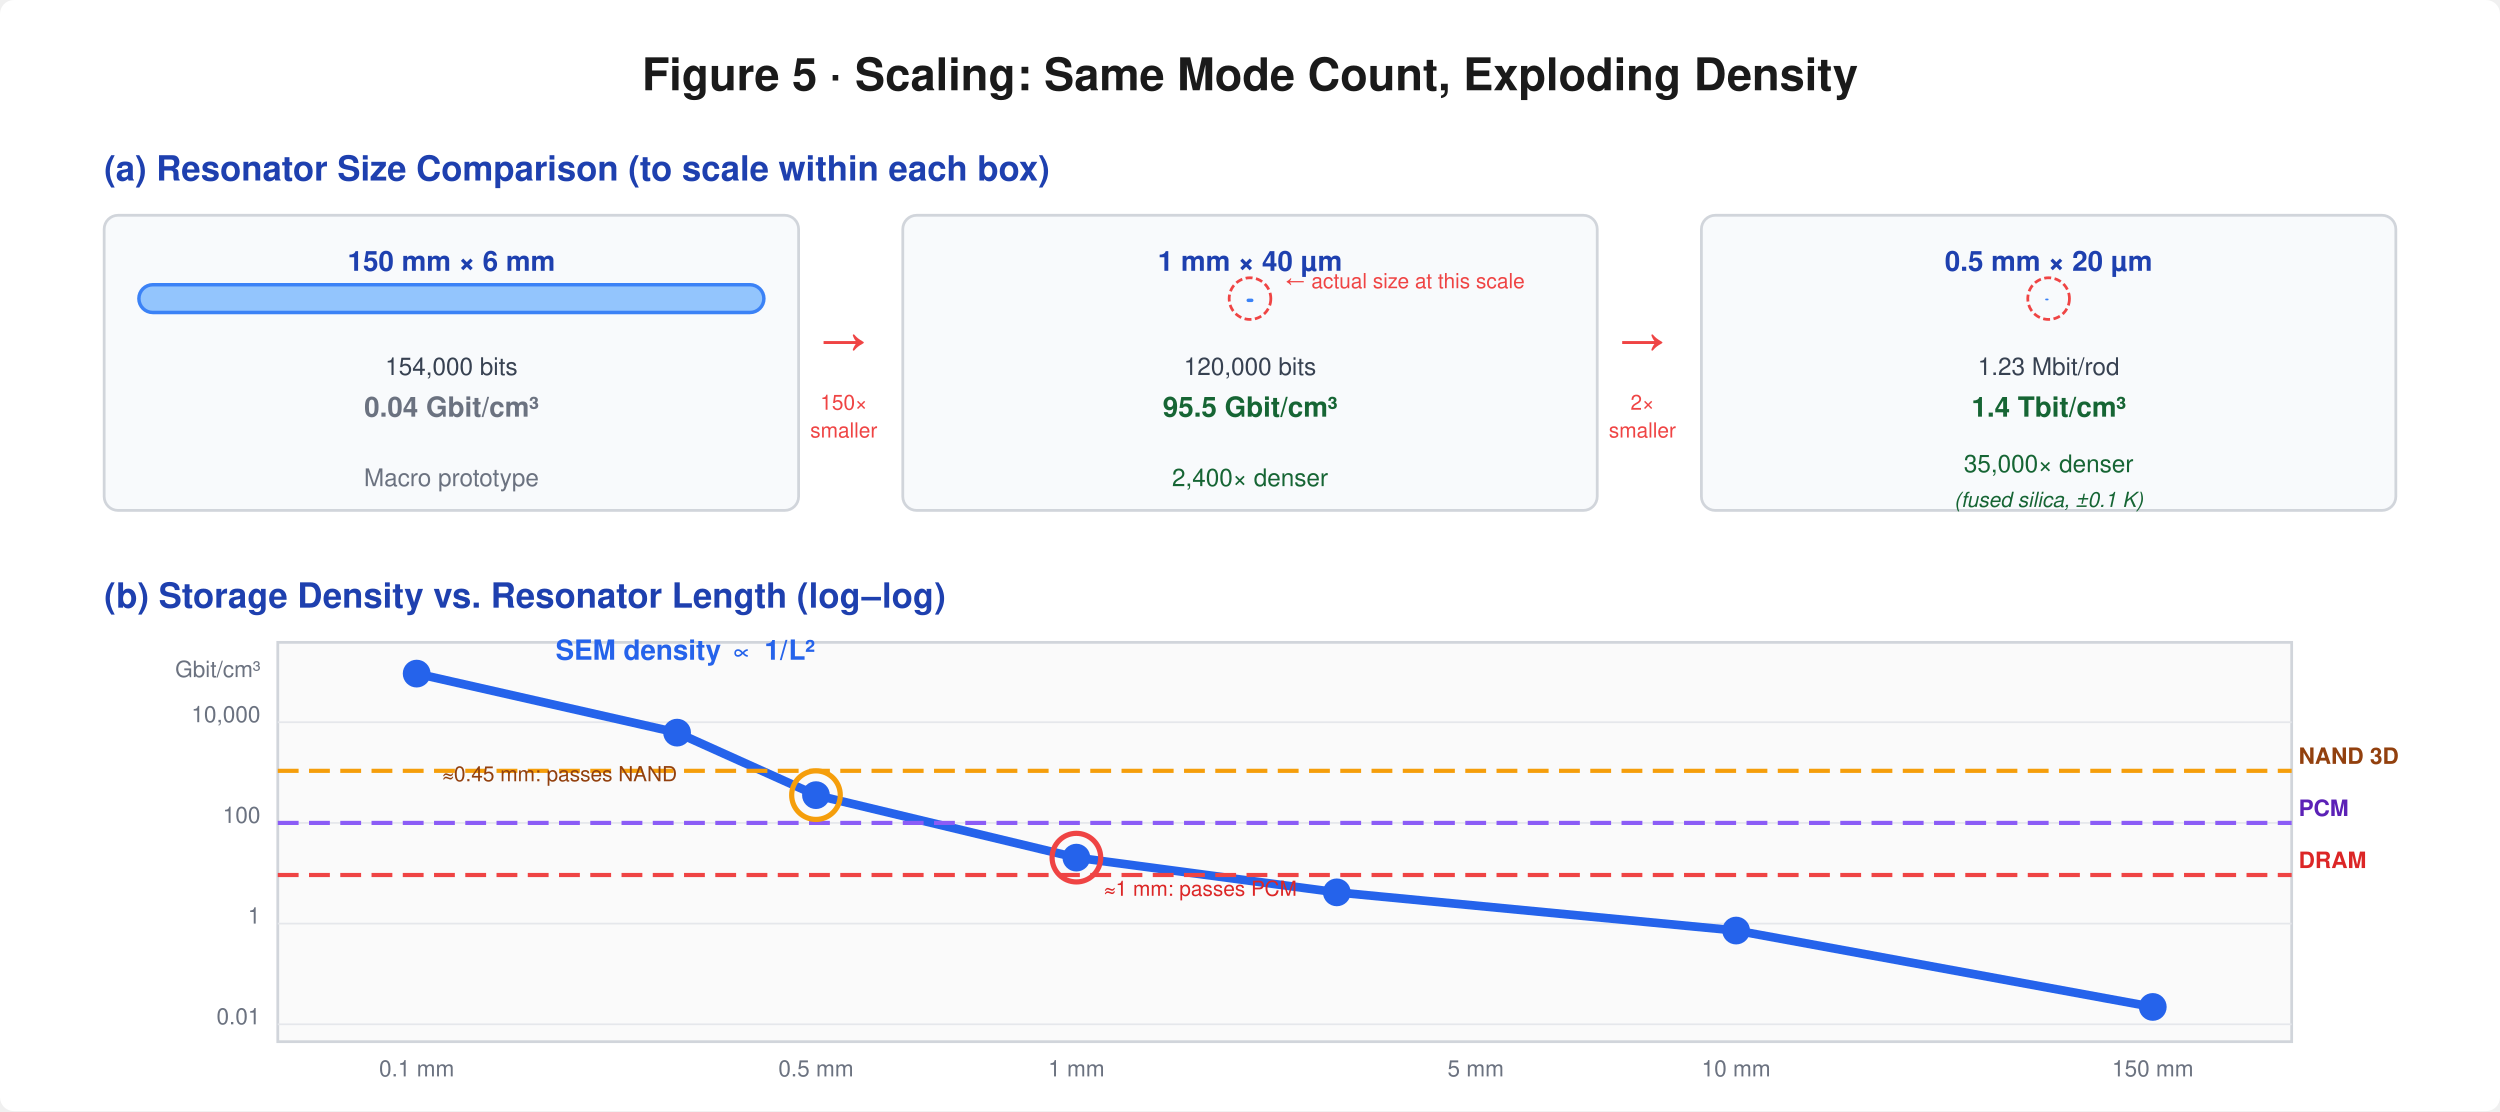
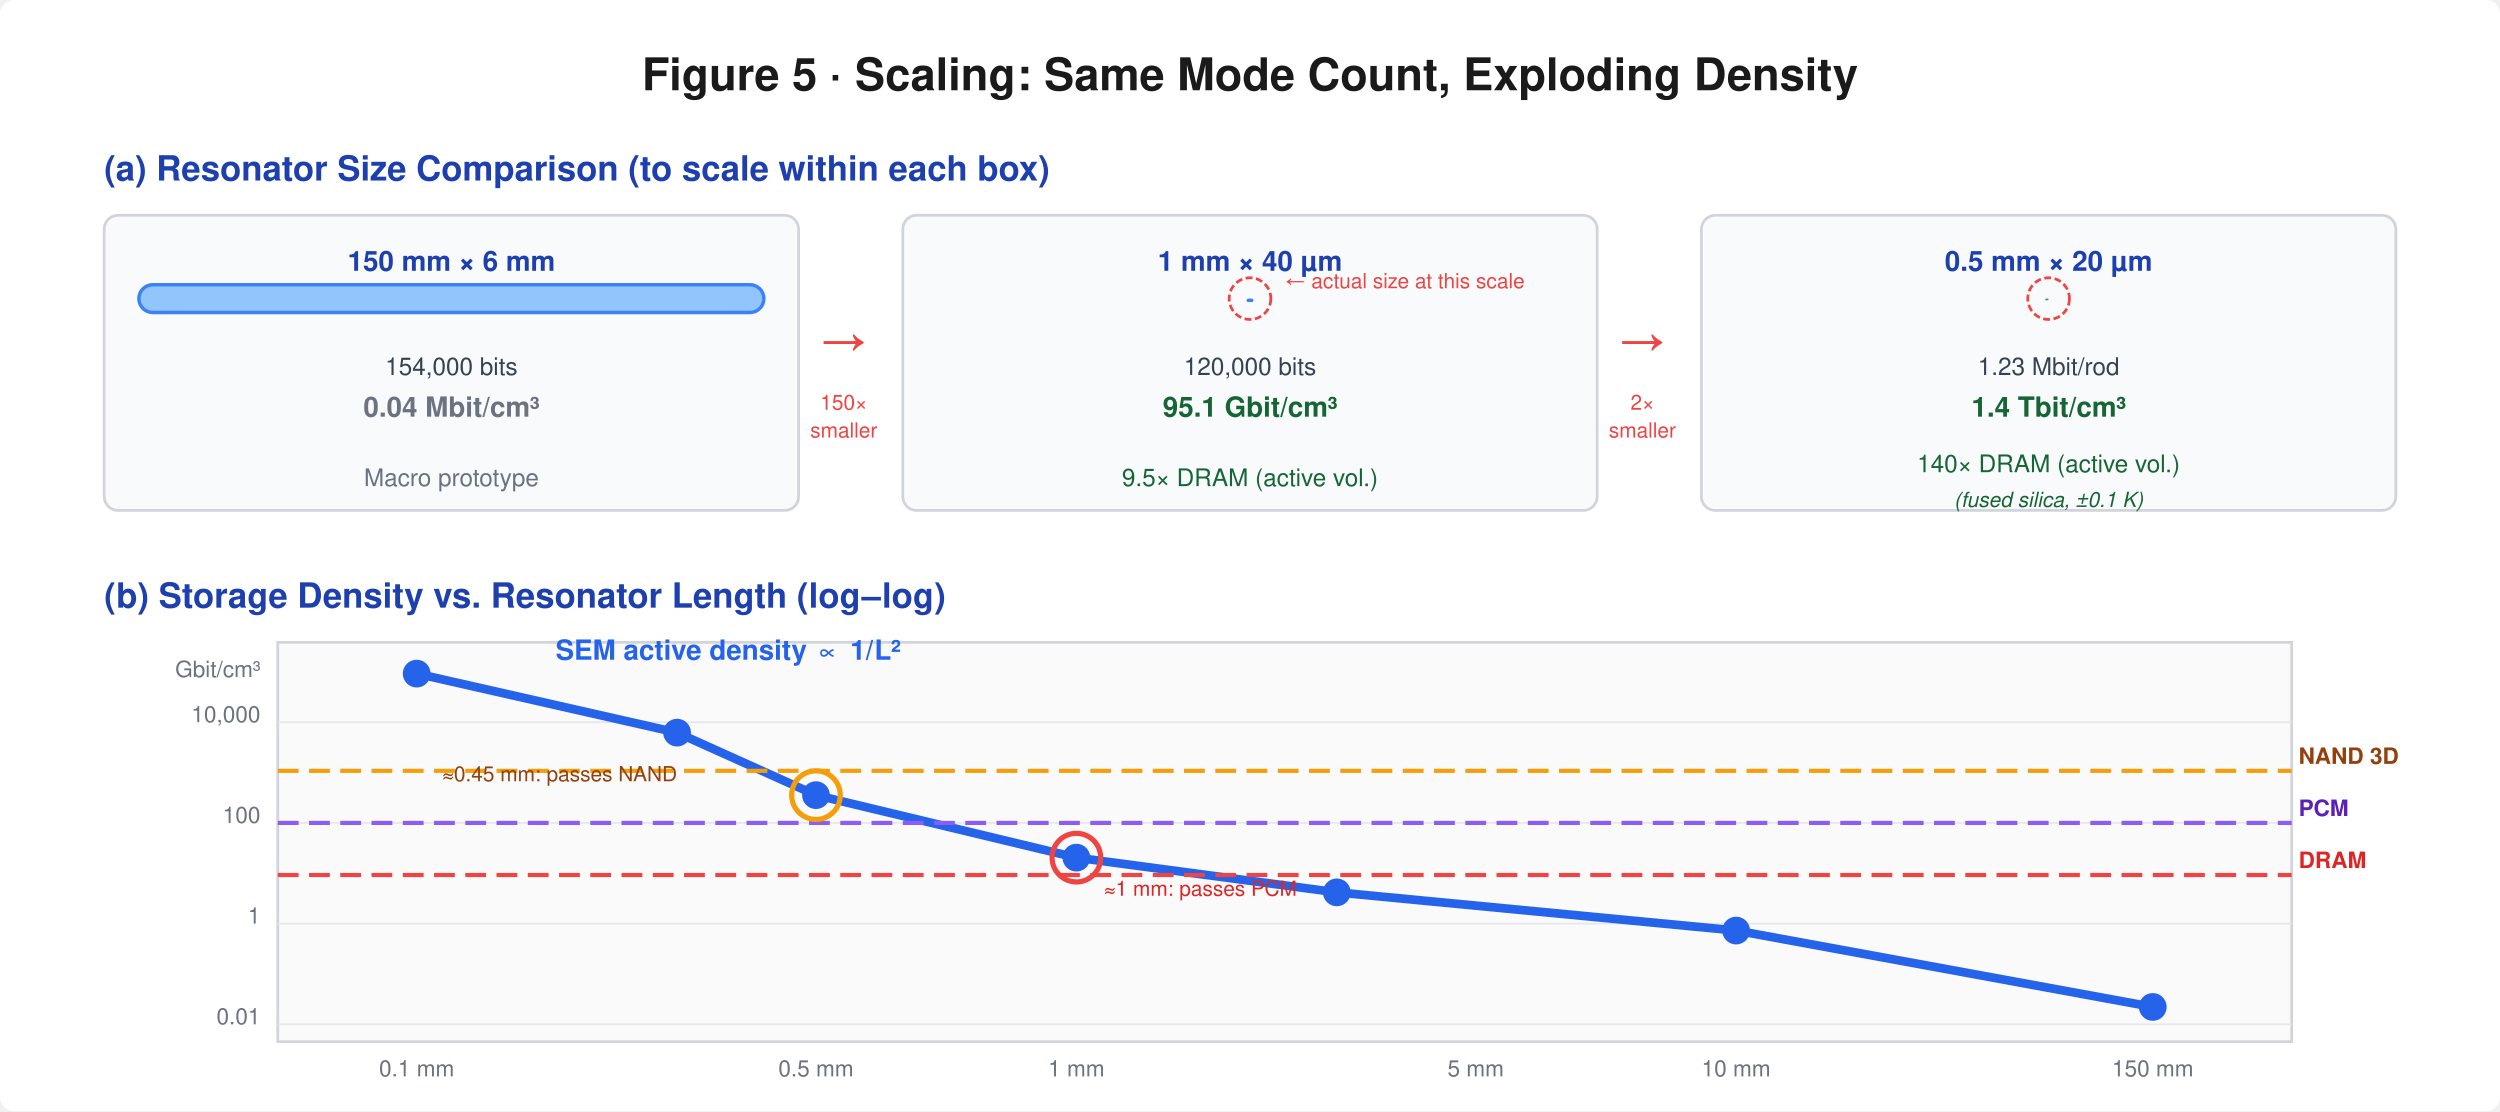
<svg xmlns="http://www.w3.org/2000/svg" viewBox="0 0 720 320" font-family="Helvetica Neue, Helvetica, Arial, sans-serif">
  <defs>
    <linearGradient id="scaleGrad" x1="0" y1="0" x2="1" y2="0">
      <stop offset="0%" stop-color="#dbeafe" />
      <stop offset="100%" stop-color="#fecaca" />
    </linearGradient>
  </defs>
  <rect width="720" height="320" fill="white" rx="4" />
  <text x="360" y="26" text-anchor="middle" font-size="13" font-weight="700" fill="#1a1a1a">Figure 5 · Scaling: Same Mode Count, Exploding Density</text>
  <text x="30" y="52" font-size="10" font-weight="700" fill="#1e40af">(a) Resonator Size Comparison (to scale within each box)</text>
  <rect x="30" y="62" width="200" height="85" rx="4" fill="#f8fafc" stroke="#d1d5db" stroke-width="0.8" />
  <rect x="40" y="82" width="180" height="8" rx="4" fill="#93c5fd" stroke="#3b82f6" stroke-width="1" />
  <text x="130" y="78" text-anchor="middle" font-size="8" font-weight="600" fill="#1e40af">150 mm × 6 mm</text>
  <text x="130" y="108" text-anchor="middle" font-size="7" fill="#374151">154,000 bits</text>
-   <text x="130" y="120" text-anchor="middle" font-size="8" font-weight="700" fill="#6b7280">0.04 Gbit/cm³</text>
+   <text x="130" y="120" text-anchor="middle" font-size="8" font-weight="700" fill="#6b7280">0.04 Mbit/cm³</text>
  <text x="130" y="140" text-anchor="middle" font-size="7" fill="#6b7280">Macro prototype</text>
  <rect x="260" y="62" width="200" height="85" rx="4" fill="#f8fafc" stroke="#d1d5db" stroke-width="0.8" />
  <rect x="359" y="86" width="2" height="1" rx="0.5" fill="#3b82f6" />
  <circle cx="360" cy="86" r="6" fill="none" stroke="#ef4444" stroke-width="0.8" stroke-dasharray="2,1" />
  <text x="370" y="83" font-size="6" fill="#ef4444">← actual size at this scale</text>
  <text x="360" y="78" text-anchor="middle" font-size="8" font-weight="600" fill="#1e40af">1 mm × 40 µm</text>
  <text x="360" y="108" text-anchor="middle" font-size="7" fill="#374151">120,000 bits</text>
-   <text x="360" y="120" text-anchor="middle" font-size="8" font-weight="700" fill="#166534">95.5 Gbit/cm³</text>
-   <text x="360" y="140" text-anchor="middle" font-size="7" fill="#166534">2,400× denser</text>
+   <text x="360" y="120" text-anchor="middle" font-size="8" font-weight="700" fill="#166534">95.1 Gbit/cm³</text>
+   <text x="360" y="140" text-anchor="middle" font-size="7" fill="#166534">9.5× DRAM (active vol.)</text>
  <rect x="490" y="62" width="200" height="85" rx="4" fill="#f8fafc" stroke="#d1d5db" stroke-width="0.8" />
  <rect x="589" y="86" width="1" height="0.5" rx="0.25" fill="#3b82f6" />
  <circle cx="590" cy="86" r="6" fill="none" stroke="#ef4444" stroke-width="0.8" stroke-dasharray="2,1" />
  <text x="590" y="78" text-anchor="middle" font-size="8" font-weight="600" fill="#1e40af">0.5 mm × 20 µm</text>
  <text x="590" y="108" text-anchor="middle" font-size="7" fill="#374151">1.23 Mbit/rod</text>
  <text x="590" y="120" text-anchor="middle" font-size="8" font-weight="700" fill="#166534">1.4 Tbit/cm³</text>
-   <text x="590" y="136" text-anchor="middle" font-size="7" fill="#166534">35,000× denser</text>
+   <text x="590" y="136" text-anchor="middle" font-size="7" fill="#166534">140× DRAM (active vol.)</text>
  <text x="590" y="146" text-anchor="middle" font-size="6" font-style="italic" fill="#166534">(fused silica, ±0.1 K)</text>
  <text x="243" y="103" text-anchor="middle" font-size="14" fill="#ef4444">→</text>
  <text x="243" y="118" text-anchor="middle" font-size="6" fill="#ef4444">150×</text>
  <text x="243" y="126" text-anchor="middle" font-size="6" fill="#ef4444">smaller</text>
  <text x="473" y="103" text-anchor="middle" font-size="14" fill="#ef4444">→</text>
  <text x="473" y="118" text-anchor="middle" font-size="6" fill="#ef4444">2×</text>
  <text x="473" y="126" text-anchor="middle" font-size="6" fill="#ef4444">smaller</text>
  <text x="30" y="175" font-size="10" font-weight="700" fill="#1e40af">(b) Storage Density vs. Resonator Length (log–log)</text>
  <rect x="80" y="185" width="580" height="115" fill="#fafafa" stroke="#d1d5db" stroke-width="0.8" />
  <text x="75" y="295" text-anchor="end" font-size="6.5" fill="#6b7280">0.01</text>
  <text x="75" y="266" text-anchor="end" font-size="6.5" fill="#6b7280">1</text>
  <text x="75" y="237" text-anchor="end" font-size="6.5" fill="#6b7280">100</text>
  <text x="75" y="208" text-anchor="end" font-size="6.5" fill="#6b7280">10,000</text>
  <text x="75" y="195" text-anchor="end" font-size="6.5" fill="#6b7280">Gbit/cm³</text>
  <line x1="80" y1="295" x2="660" y2="295" stroke="#e5e7eb" stroke-width="0.5" />
  <line x1="80" y1="266" x2="660" y2="266" stroke="#e5e7eb" stroke-width="0.5" />
  <line x1="80" y1="237" x2="660" y2="237" stroke="#e5e7eb" stroke-width="0.5" />
  <line x1="80" y1="208" x2="660" y2="208" stroke="#e5e7eb" stroke-width="0.5" />
  <text x="120" y="310" text-anchor="middle" font-size="6.5" fill="#6b7280">0.1 mm</text>
  <text x="235" y="310" text-anchor="middle" font-size="6.5" fill="#6b7280">0.5 mm</text>
  <text x="310" y="310" text-anchor="middle" font-size="6.5" fill="#6b7280">1 mm</text>
  <text x="425" y="310" text-anchor="middle" font-size="6.5" fill="#6b7280">5 mm</text>
  <text x="500" y="310" text-anchor="middle" font-size="6.5" fill="#6b7280">10 mm</text>
  <text x="620" y="310" text-anchor="middle" font-size="6.5" fill="#6b7280">150 mm</text>
  <path d="M120,194 L195,211 L235,229 L310,247 L385,257 L500,268 L620,290" fill="none" stroke="#2563eb" stroke-width="2.5" />
  <circle cx="120" cy="194" r="4" fill="#2563eb" />
  <circle cx="195" cy="211" r="4" fill="#2563eb" />
  <circle cx="235" cy="229" r="4" fill="#2563eb" />
  <circle cx="310" cy="247" r="4" fill="#2563eb" />
  <circle cx="385" cy="257" r="4" fill="#2563eb" />
  <circle cx="500" cy="268" r="4" fill="#2563eb" />
  <circle cx="620" cy="290" r="4" fill="#2563eb" />
  <line x1="80" y1="222" x2="660" y2="222" stroke="#f59e0b" stroke-width="1.2" stroke-dasharray="6,3" />
  <text x="662" y="220" font-size="6.5" font-weight="600" fill="#92400e">NAND 3D</text>
  <line x1="80" y1="237" x2="660" y2="237" stroke="#8b5cf6" stroke-width="1.2" stroke-dasharray="6,3" />
  <text x="662" y="235" font-size="6.5" font-weight="600" fill="#5b21b6">PCM</text>
  <line x1="80" y1="252" x2="660" y2="252" stroke="#ef4444" stroke-width="1.2" stroke-dasharray="6,3" />
  <text x="662" y="250" font-size="6.5" font-weight="600" fill="#dc2626">DRAM</text>
  <circle cx="310" cy="247" r="7" fill="none" stroke="#ef4444" stroke-width="1.5" />
  <text x="318" y="258" font-size="6" fill="#dc2626">≈1 mm: passes PCM</text>
  <circle cx="235" cy="229" r="7" fill="none" stroke="#f59e0b" stroke-width="1.5" />
  <text x="195" y="225" text-anchor="end" font-size="6" fill="#92400e">≈0.45 mm: passes NAND</text>
-   <text x="160" y="190" font-size="8" font-weight="700" fill="#2563eb">SEM density ∝ 1/L²</text>
+   <text x="160" y="190" font-size="8" font-weight="700" fill="#2563eb">SEM active density ∝ 1/L²</text>
</svg>
